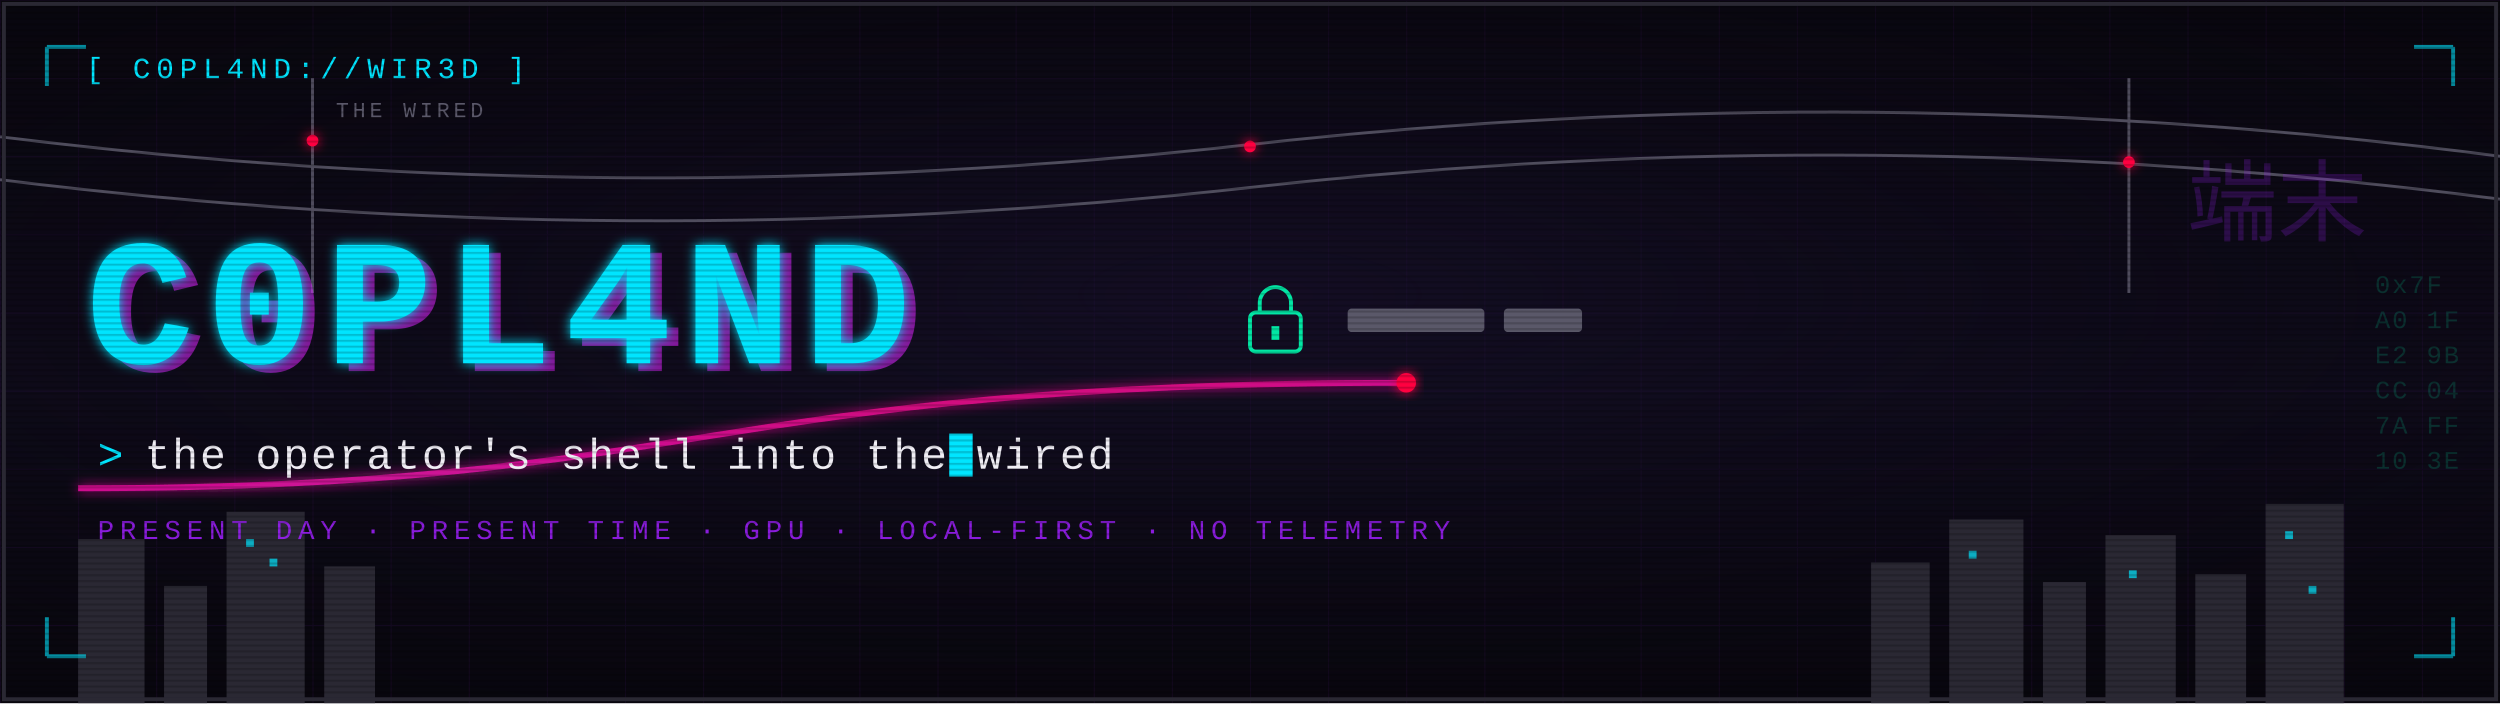
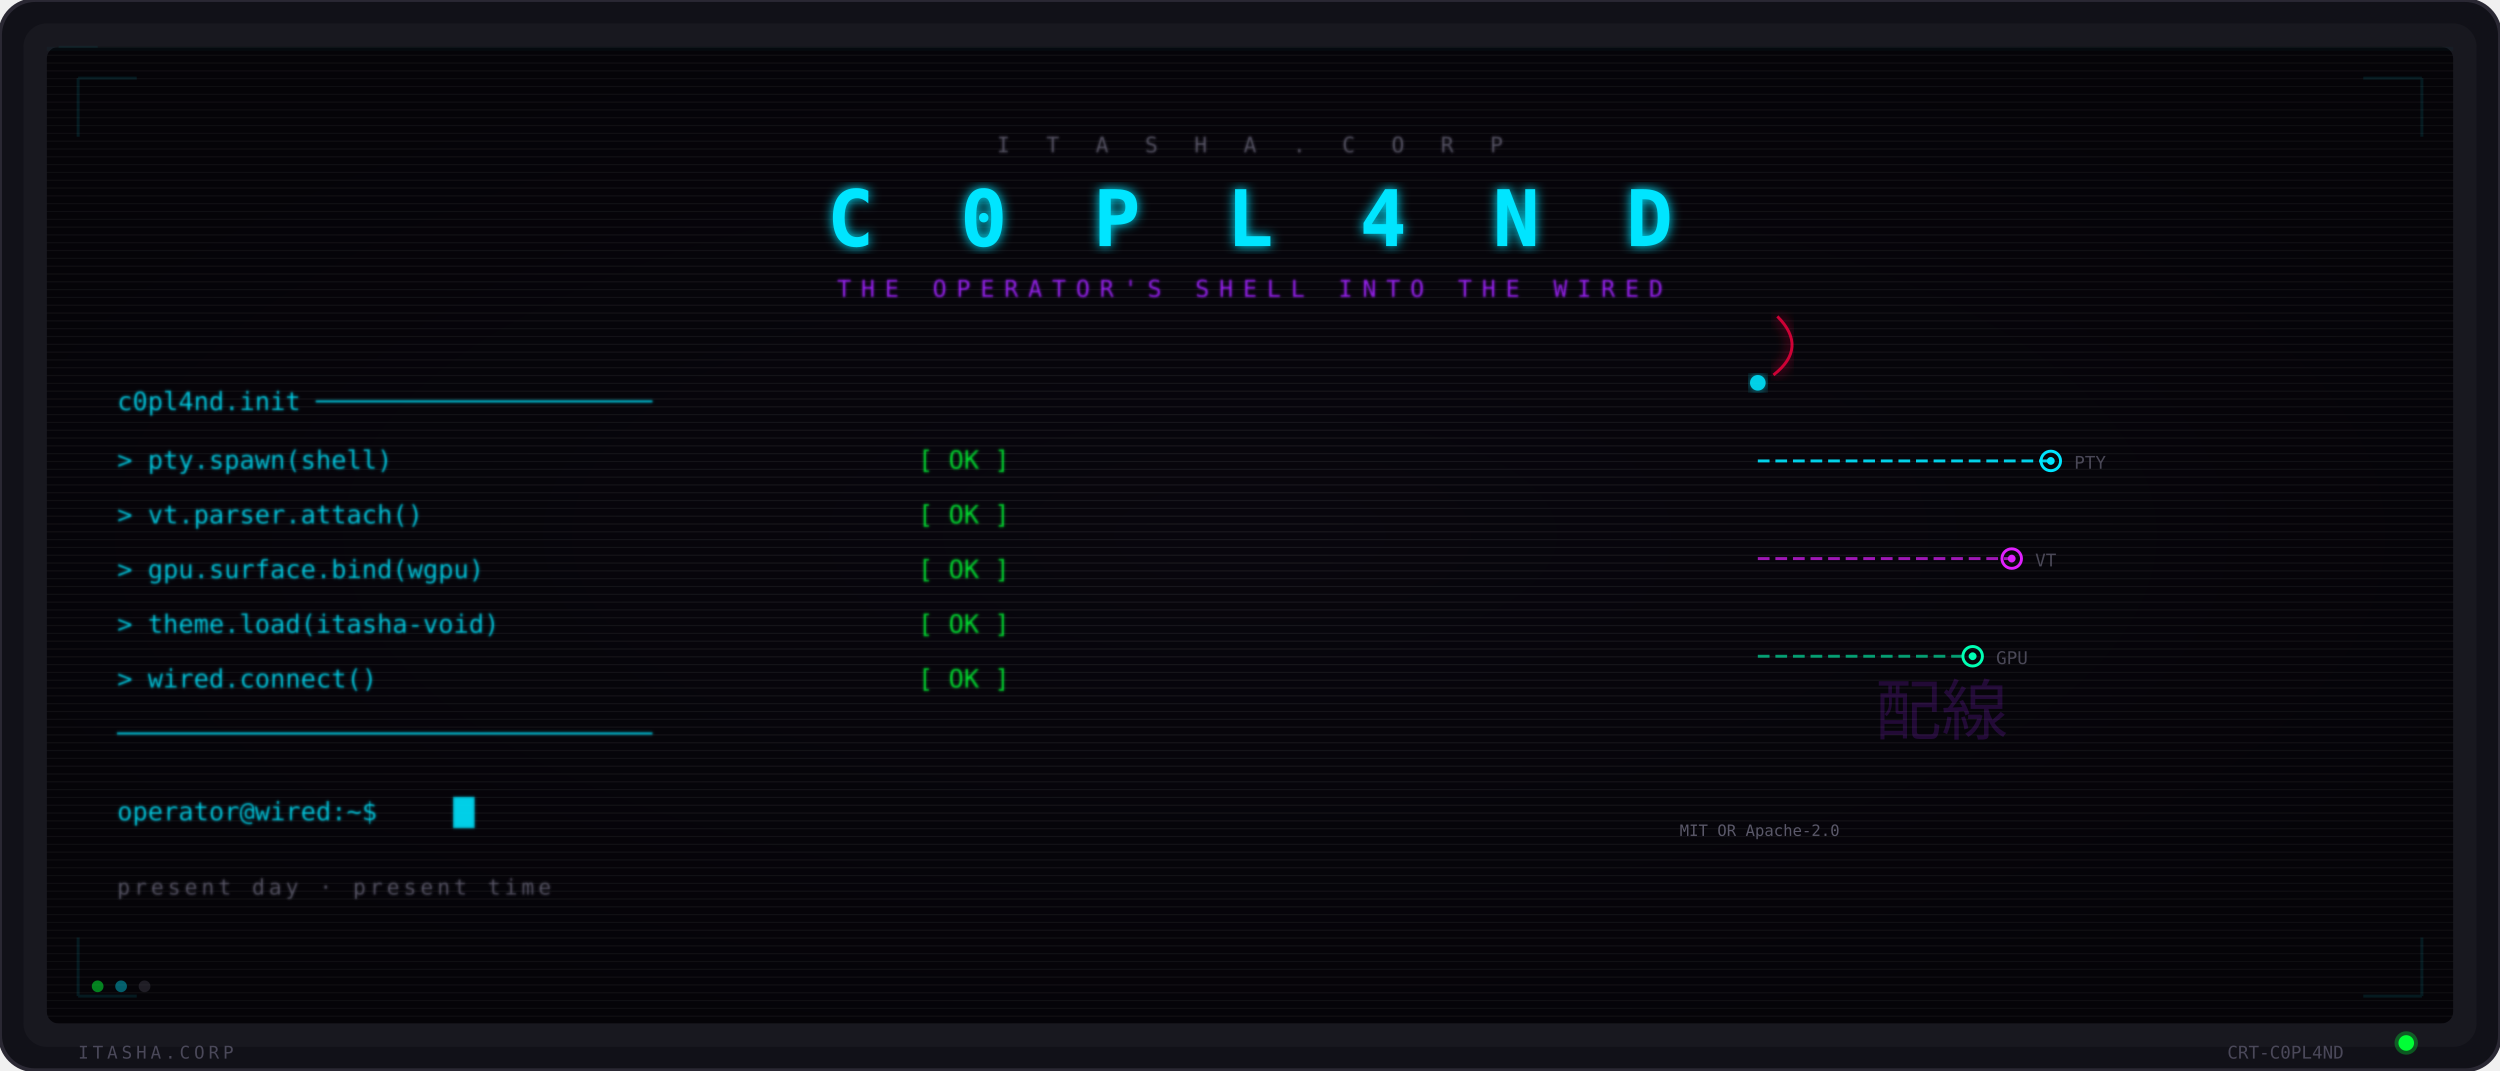
- <svg xmlns="http://www.w3.org/2000/svg" viewBox="0 0 1280 360" width="1280" height="360" font-family="'Monaspace Neon','JetBrains Mono','Courier New',monospace" role="img" aria-label="C0PL4ND — the operator's shell into the wired">
+ <svg xmlns="http://www.w3.org/2000/svg" viewBox="0 0 1280 548" width="1280" height="548">
  <defs>
-     <linearGradient id="bg" x1="0" y1="0" x2="0" y2="1">
-       <stop offset="0" stop-color="#08060d" />
-       <stop offset="0.55" stop-color="#0d0a18" />
-       <stop offset="1" stop-color="#08060d" />
-     </linearGradient>
-     <radialGradient id="vig" cx="0.5" cy="0.42" r="0.75">
-       <stop offset="0" stop-color="#1a1230" stop-opacity="0.55" />
-       <stop offset="1" stop-color="#08060d" stop-opacity="0" />
+     <pattern id="scanlines" patternUnits="userSpaceOnUse" width="4" height="4">
+       <line x1="0" y1="0" x2="4" y2="0" stroke="#fff" stroke-width="0.5" opacity="0.15" />
+     </pattern>
+     <radialGradient id="vignette" cx="50%" cy="50%" r="60%">
+       <stop offset="0%" stop-color="transparent" />
+       <stop offset="100%" stop-color="rgba(0,0,0,0.4)" />
    </radialGradient>
-     <linearGradient id="trail" x1="0" y1="0" x2="1" y2="1">
-       <stop offset="0" stop-color="#ff0040" />
-       <stop offset="1" stop-color="#e020ff" />
-     </linearGradient>
-     <pattern id="scan" width="3" height="3" patternUnits="userSpaceOnUse">
-       <rect width="3" height="1" fill="#000000" opacity="0.18" />
-     </pattern>
-     <pattern id="grid" width="40" height="40" patternUnits="userSpaceOnUse">
-       <path d="M40 0H0V40" fill="none" stroke="#a020ff" stroke-opacity="0.07" stroke-width="1" />
-     </pattern>
-     <filter id="glow" x="-40%" y="-40%" width="180%" height="180%">
-       <feGaussianBlur stdDeviation="3" result="b" />
+     <filter id="phosphor">
+       <feGaussianBlur stdDeviation="0.8" />
+     </filter>
+     <filter id="glow">
+       <feGaussianBlur stdDeviation="3" result="blur" />
      <feMerge>
-         <feMergeNode in="b" />
+         <feMergeNode in="blur" />
        <feMergeNode in="SourceGraphic" />
      </feMerge>
    </filter>
  </defs>
-   <rect width="1280" height="360" fill="url(#bg)" />
-   <rect width="1280" height="360" fill="url(#grid)" />
-   <rect width="1280" height="360" fill="url(#vig)" />
-   <g fill="#2a2833">
-     <rect x="40" y="276" width="34" height="84" />
-     <rect x="84" y="300" width="22" height="60" />
-     <rect x="116" y="262" width="40" height="98" />
-     <rect x="166" y="290" width="26" height="70" />
-     <rect x="958" y="288" width="30" height="72" />
-     <rect x="998" y="266" width="38" height="94" />
-     <rect x="1046" y="298" width="22" height="62" />
-     <rect x="1078" y="274" width="36" height="86" />
-     <rect x="1124" y="294" width="26" height="66" />
-     <rect x="1160" y="258" width="40" height="102" />
+   <style>
+     @keyframes sweep { 0% { transform: translateY(0); } 100% { transform: translateY(500px); } }
+     @keyframes flicker { 0%,96%,100% { opacity: 1; } 97% { opacity: 0.97; } 98% { opacity: 0.99; } }
+     @keyframes signalBroadcast { 0% { opacity: 0.8; stroke-dashoffset: 20; } 100% { opacity: 0.2; stroke-dashoffset: 0; } }
+     @keyframes endpointBlink { 0%,100% { opacity: 0.9; } 50% { opacity: 0.3; } }
+     @keyframes bootReveal { 0% { opacity: 0; } 100% { opacity: 0.9; } }
+     @keyframes heartbeat { 0%,100% { r: 3; opacity: 0.5; } 15% { r: 4; opacity: 0.9; } 30% { r: 3; opacity: 0.5; } 45% { r: 3.5; opacity: 0.8; } 60% { r: 3; opacity: 0.5; } }
+     @keyframes edgeGlow { 0% { stroke-dashoffset: 3500; } 100% { stroke-dashoffset: 0; } }
+     @keyframes phosphorBloom { 0%,100% { opacity: 0; } 50% { opacity: 0.015; } }
+     @keyframes curBlink { 0%,50% { opacity: 1; } 51%,100% { opacity: 0; } }
+     text { font-family: 'SF Mono','Fira Code','Cascadia Code','JetBrains Mono',Consolas,monospace; }
+     @media (prefers-reduced-motion: reduce) { * { animation: none !important; } }
+   </style>
+   <rect x="0" y="0" width="1280" height="548" rx="18" ry="18" fill="#111118" stroke="#2a2833" stroke-width="2" />
+   <rect x="12" y="12" width="1256" height="524" rx="12" ry="12" fill="#18181f" />
+   <rect x="24" y="24" width="1232" height="500" rx="6" ry="6" fill="#08060d" />
+   <rect x="24" y="24" width="1232" height="500" rx="6" ry="6" fill="url(#scanlines)" />
+   <rect x="24" y="24" width="1232" height="500" rx="6" ry="6" fill="url(#vignette)" />
+   <rect x="24" y="24" width="1232" height="500" rx="6" ry="6" fill="none" stroke="#00e5ff" stroke-width="1" opacity="0.06" stroke-dasharray="20,3480" style="animation: edgeGlow 12s linear infinite;" />
+   <rect x="24" y="24" width="1232" height="2" fill="#00e5ff" opacity="0.03" style="animation: sweep 10s linear infinite;" />
+   <rect x="24" y="24" width="1232" height="500" rx="6" ry="6" fill="white" opacity="0" style="animation: phosphorBloom 8s ease-in-out infinite;" />
+   <g style="animation: flicker 6s infinite;">
+     <text x="640" y="78" text-anchor="middle" fill="#5a5869" font-size="11" letter-spacing="6" filter="url(#phosphor)">I T A S H A . C O R P</text>
+     <text x="640" y="126" text-anchor="middle" fill="#00e5ff" font-size="40" font-weight="bold" letter-spacing="10" filter="url(#glow)">C 0 P L 4 N D</text>
+     <text x="640" y="152" text-anchor="middle" fill="#a020ff" font-size="12" letter-spacing="5" filter="url(#phosphor)">THE OPERATOR'S SHELL INTO THE WIRED</text>
+     <g fill="#00e5ff" font-size="13" filter="url(#phosphor)" opacity="0.9">
+       <text x="60" y="210">c0pl4nd.init ──────────────────────</text>
+       <text x="60" y="240" style="animation: bootReveal 0.3s ease-out 0.2s both;">&gt; pty.spawn(shell)</text>
+       <text x="470" y="240" fill="#01fe36">[ OK ]</text>
+       <text x="60" y="268" style="animation: bootReveal 0.3s ease-out 0.5s both;">&gt; vt.parser.attach()</text>
+       <text x="470" y="268" fill="#01fe36">[ OK ]</text>
+       <text x="60" y="296" style="animation: bootReveal 0.3s ease-out 0.8s both;">&gt; gpu.surface.bind(wgpu)</text>
+       <text x="470" y="296" fill="#01fe36">[ OK ]</text>
+       <text x="60" y="324" style="animation: bootReveal 0.3s ease-out 1.1s both;">&gt; theme.load(itasha-void)</text>
+       <text x="470" y="324" fill="#01fe36">[ OK ]</text>
+       <text x="60" y="352" style="animation: bootReveal 0.3s ease-out 1.4s both;">&gt; wired.connect()</text>
+       <text x="470" y="352" fill="#01fe36">[ OK ]</text>
+       <text x="60" y="380">───────────────────────────────────</text>
+       <text x="60" y="420">operator@wired:~$</text>
+       <rect x="232" y="408" width="11" height="16" fill="#00e5ff" style="animation: curBlink 1.1s step-end infinite;" />
+     </g>
+     <text x="60" y="458" fill="#5a5869" font-size="11" letter-spacing="2" filter="url(#phosphor)">present day · present time</text>
+     <g transform="translate(840, 196)">
+       <line x1="60" y1="0" x2="60" y2="210" stroke="#00e5ff" stroke-width="2.5" filter="url(#glow)" />
+       <circle cx="60" cy="0" r="4" fill="#00e5ff" opacity="0.9" filter="url(#glow)" />
+       <path d="M 68 -4 Q 86 -18 70 -34" fill="none" stroke="#ff0040" stroke-width="1.5" opacity="0.8" filter="url(#glow)" />
+       <line x1="60" y1="40" x2="210" y2="40" stroke="#00e5ff" stroke-width="1.5" opacity="0.9" stroke-dasharray="6,3" style="animation: signalBroadcast 1.5s linear infinite;" />
+       <circle cx="210" cy="40" r="5" fill="none" stroke="#00e5ff" stroke-width="1.5" style="animation: endpointBlink 2s ease-in-out infinite;" />
+       <circle cx="210" cy="40" r="2" fill="#00e5ff" style="animation: endpointBlink 2s ease-in-out infinite;" />
+       <text x="222" y="44" fill="#5a5869" font-size="9" opacity="0.8">PTY</text>
+       <line x1="60" y1="90" x2="190" y2="90" stroke="#e020ff" stroke-width="1.5" opacity="0.7" stroke-dasharray="6,3" style="animation: signalBroadcast 2s linear infinite;" />
+       <circle cx="190" cy="90" r="5" fill="none" stroke="#e020ff" stroke-width="1.5" style="animation: endpointBlink 2s ease-in-out 0.4s infinite;" />
+       <circle cx="190" cy="90" r="2" fill="#e020ff" style="animation: endpointBlink 2s ease-in-out 0.4s infinite;" />
+       <text x="202" y="94" fill="#5a5869" font-size="9" opacity="0.8">VT</text>
+       <line x1="60" y1="140" x2="170" y2="140" stroke="#00ffb3" stroke-width="1.5" opacity="0.6" stroke-dasharray="6,3" style="animation: signalBroadcast 2.5s linear infinite;" />
+       <circle cx="170" cy="140" r="5" fill="none" stroke="#00ffb3" stroke-width="1.5" style="animation: endpointBlink 2s ease-in-out 0.8s infinite;" />
+       <circle cx="170" cy="140" r="2" fill="#00ffb3" style="animation: endpointBlink 2s ease-in-out 0.8s infinite;" />
+       <text x="182" y="144" fill="#5a5869" font-size="9" opacity="0.8">GPU</text>
+       <text x="20" y="232" fill="#5a5869" font-size="8">MIT OR Apache-2.0</text>
+       <text x="120" y="180" fill="#a020ff" font-size="34" opacity="0.18" font-family="'Noto Sans JP',sans-serif">配線</text>
+     </g>
  </g>
-   <g fill="#00e5ff" opacity="0.7">
-     <rect x="126" y="276" width="4" height="4" />
-     <rect x="138" y="286" width="4" height="4" />
-     <rect x="1008" y="282" width="4" height="4" />
-     <rect x="1090" y="292" width="4" height="4" />
-     <rect x="1170" y="272" width="4" height="4" />
-     <rect x="1182" y="300" width="4" height="4" />
-   </g>
-   <g stroke="#5a5869" stroke-width="1.5" fill="none" opacity="0.85">
-     <path d="M0 70 Q 320 110 640 74 T 1280 80" />
-     <path d="M0 92 Q 320 132 640 96 T 1280 102" />
-     <path d="M160 40 V 150 M1090 40 V 150" />
-   </g>
-   <g fill="#ff0040" filter="url(#glow)">
-     <circle cx="160" cy="72" r="3" />
-     <circle cx="640" cy="75" r="3" />
-     <circle cx="1090" cy="83" r="3" />
-   </g>
-   <text x="172" y="60" fill="#5a5869" font-size="11" letter-spacing="2">THE WIRED</text>
-   <g fill="#00ffb3" opacity="0.16" font-size="13" letter-spacing="1">
-     <text x="1216" y="150">0x7F</text>
-     <text x="1216" y="168">A0 1F</text>
-     <text x="1216" y="186">E2 9B</text>
-     <text x="1216" y="204">CC 04</text>
-     <text x="1216" y="222">7A FF</text>
-     <text x="1216" y="240">10 3E</text>
-   </g>
-   <path d="M40 250 C 360 250 360 196 720 196" stroke="url(#trail)" stroke-width="3" fill="none" opacity="0.85" filter="url(#glow)" />
-   <circle cx="720" cy="196" r="5" fill="#ff0040" filter="url(#glow)" />
-   <text x="44" y="40" fill="#00e5ff" font-size="15" letter-spacing="3">[ C0PL4ND://WIR3D ]</text>
-   <g font-size="92" font-weight="700" letter-spacing="6">
-     <text x="50" y="190" fill="#e020ff" opacity="0.55">C0PL4ND</text>
-     <text x="44" y="186" fill="#00e5ff" filter="url(#glow)">C0PL4ND</text>
-   </g>
-   <g transform="translate(640,150)" opacity="0.9">
-     <rect x="0" y="10" width="26" height="20" rx="3" fill="none" stroke="#00ffb3" stroke-width="2" />
-     <path d="M5 10 V5 a8 8 0 0 1 16 0 V10" fill="none" stroke="#00ffb3" stroke-width="2" />
-     <rect x="11" y="17" width="4" height="7" fill="#00ffb3" />
-   </g>
-   <g fill="#5a5869">
-     <rect x="690" y="158" width="70" height="12" rx="2" />
-     <rect x="770" y="158" width="40" height="12" rx="2" />
-   </g>
-   <g font-size="22" letter-spacing="1">
-     <text x="50" y="240" fill="#00e5ff">&gt;</text>
-     <text x="74" y="240" fill="#f0eef5">the operator's shell into the wired</text>
-     <rect x="486" y="222" width="12" height="22" fill="#00e5ff">
-       <animate attributeName="opacity" values="1;1;0;0" dur="1.1s" repeatCount="indefinite" />
-     </rect>
-   </g>
-   <text x="50" y="276" fill="#a020ff" font-size="14" letter-spacing="3" opacity="0.85">PRESENT DAY · PRESENT TIME · GPU · LOCAL-FIRST · NO TELEMETRY</text>
-   <text x="1120" y="120" fill="#a020ff" font-size="46" opacity="0.22" font-family="'Noto Sans JP',sans-serif">端末</text>
-   <g stroke="#00e5ff" stroke-width="2" opacity="0.6">
-     <path d="M24 24 H44 M24 24 V44" fill="none" />
-     <path d="M1256 24 H1236 M1256 24 V44" fill="none" />
-     <path d="M24 336 H44 M24 336 V316" fill="none" />
-     <path d="M1256 336 H1236 M1256 336 V316" fill="none" />
-   </g>
-   <rect width="1280" height="360" fill="url(#scan)" />
-   <rect x="2" y="2" width="1276" height="356" fill="none" stroke="#2a2833" stroke-width="2" />
+   <path d="M 40,40 L 40,70 M 40,40 L 70,40" stroke="#00e5ff" stroke-width="1.5" fill="none" opacity="0.1" />
+   <path d="M 1240,40 L 1240,70 M 1240,40 L 1210,40" stroke="#00e5ff" stroke-width="1.5" fill="none" opacity="0.1" />
+   <path d="M 40,510 L 40,480 M 40,510 L 70,510" stroke="#00e5ff" stroke-width="1.5" fill="none" opacity="0.1" />
+   <path d="M 1240,510 L 1240,480 M 1240,510 L 1210,510" stroke="#00e5ff" stroke-width="1.5" fill="none" opacity="0.1" />
+   <circle cx="50" cy="505" r="3" fill="#01fe36" opacity="0.5" style="animation: heartbeat 2s ease-in-out infinite;" />
+   <circle cx="62" cy="505" r="3" fill="#00e5ff" opacity="0.4" />
+   <circle cx="74" cy="505" r="3" fill="#5a5869" opacity="0.3" />
+   <text x="40" y="542" font-size="9" fill="#4a4859" letter-spacing="2">ITASHA.CORP</text>
+   <text x="1200" y="542" text-anchor="end" font-size="9" fill="#4a4859">CRT-C0PL4ND</text>
+   <circle cx="1232" cy="534" r="6" fill="#01fe36" opacity="0.3" />
+   <circle cx="1232" cy="534" r="4" fill="#01fe36" opacity="1.0" />
</svg>
